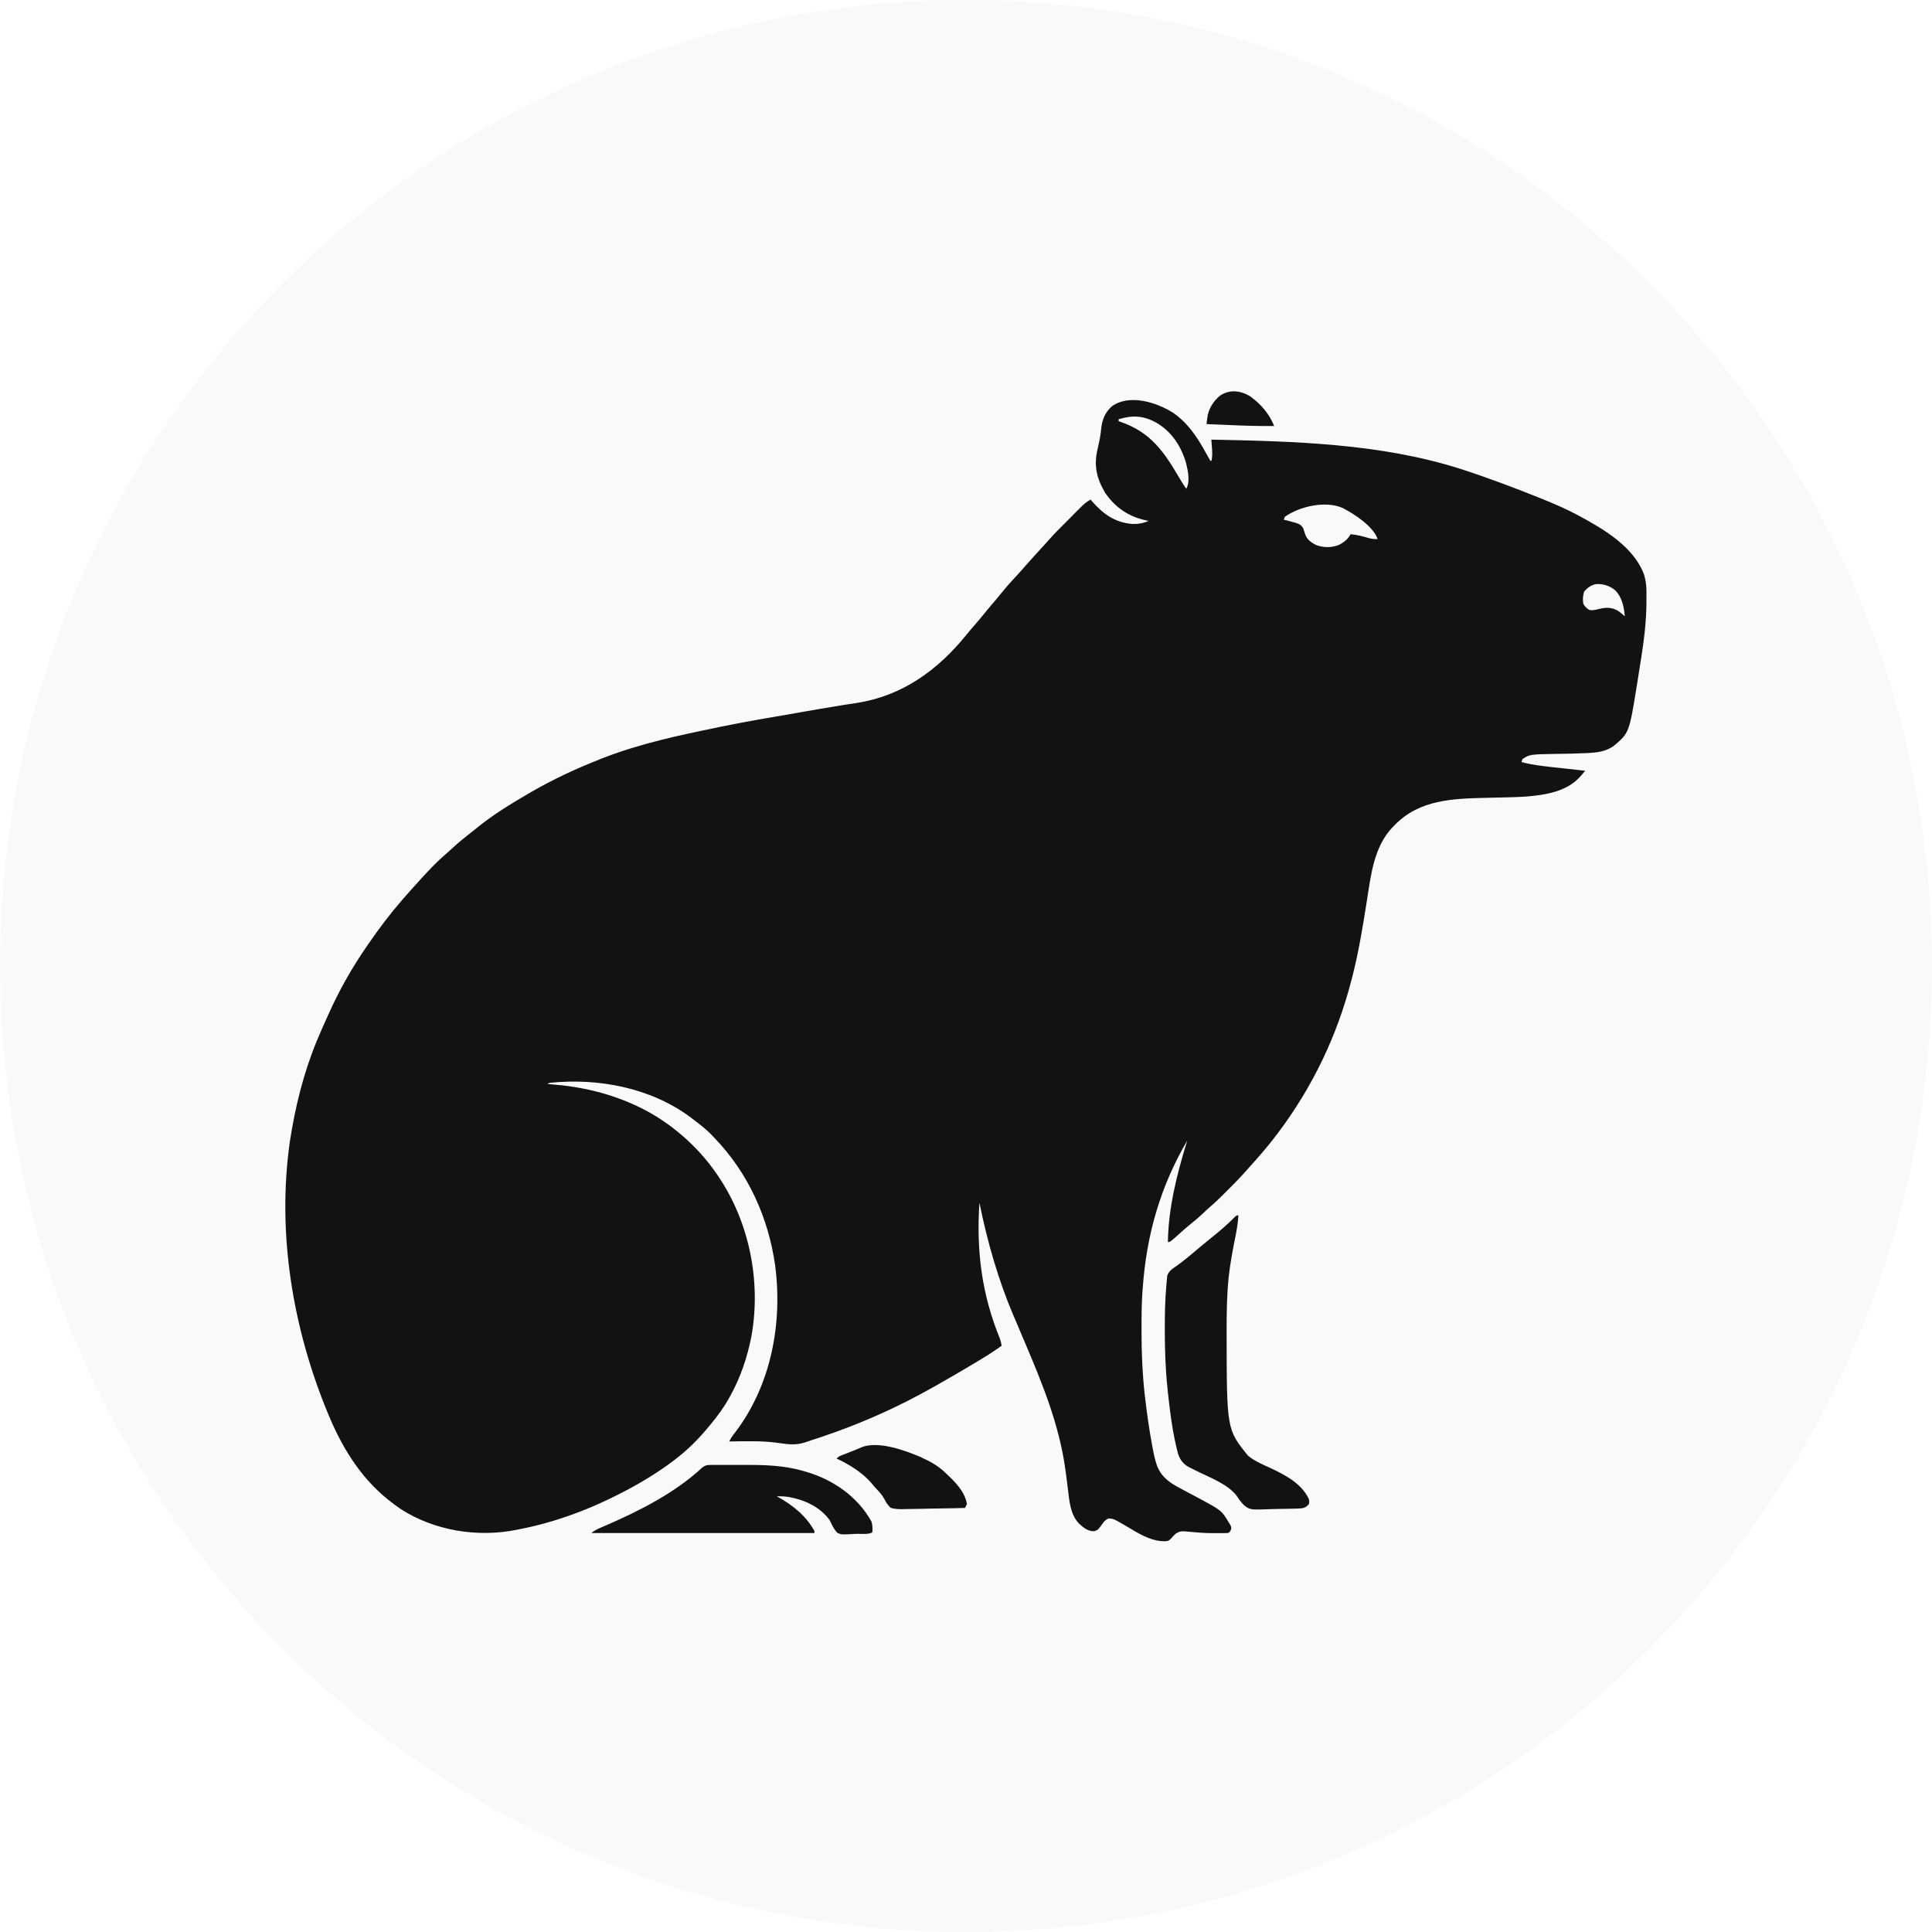
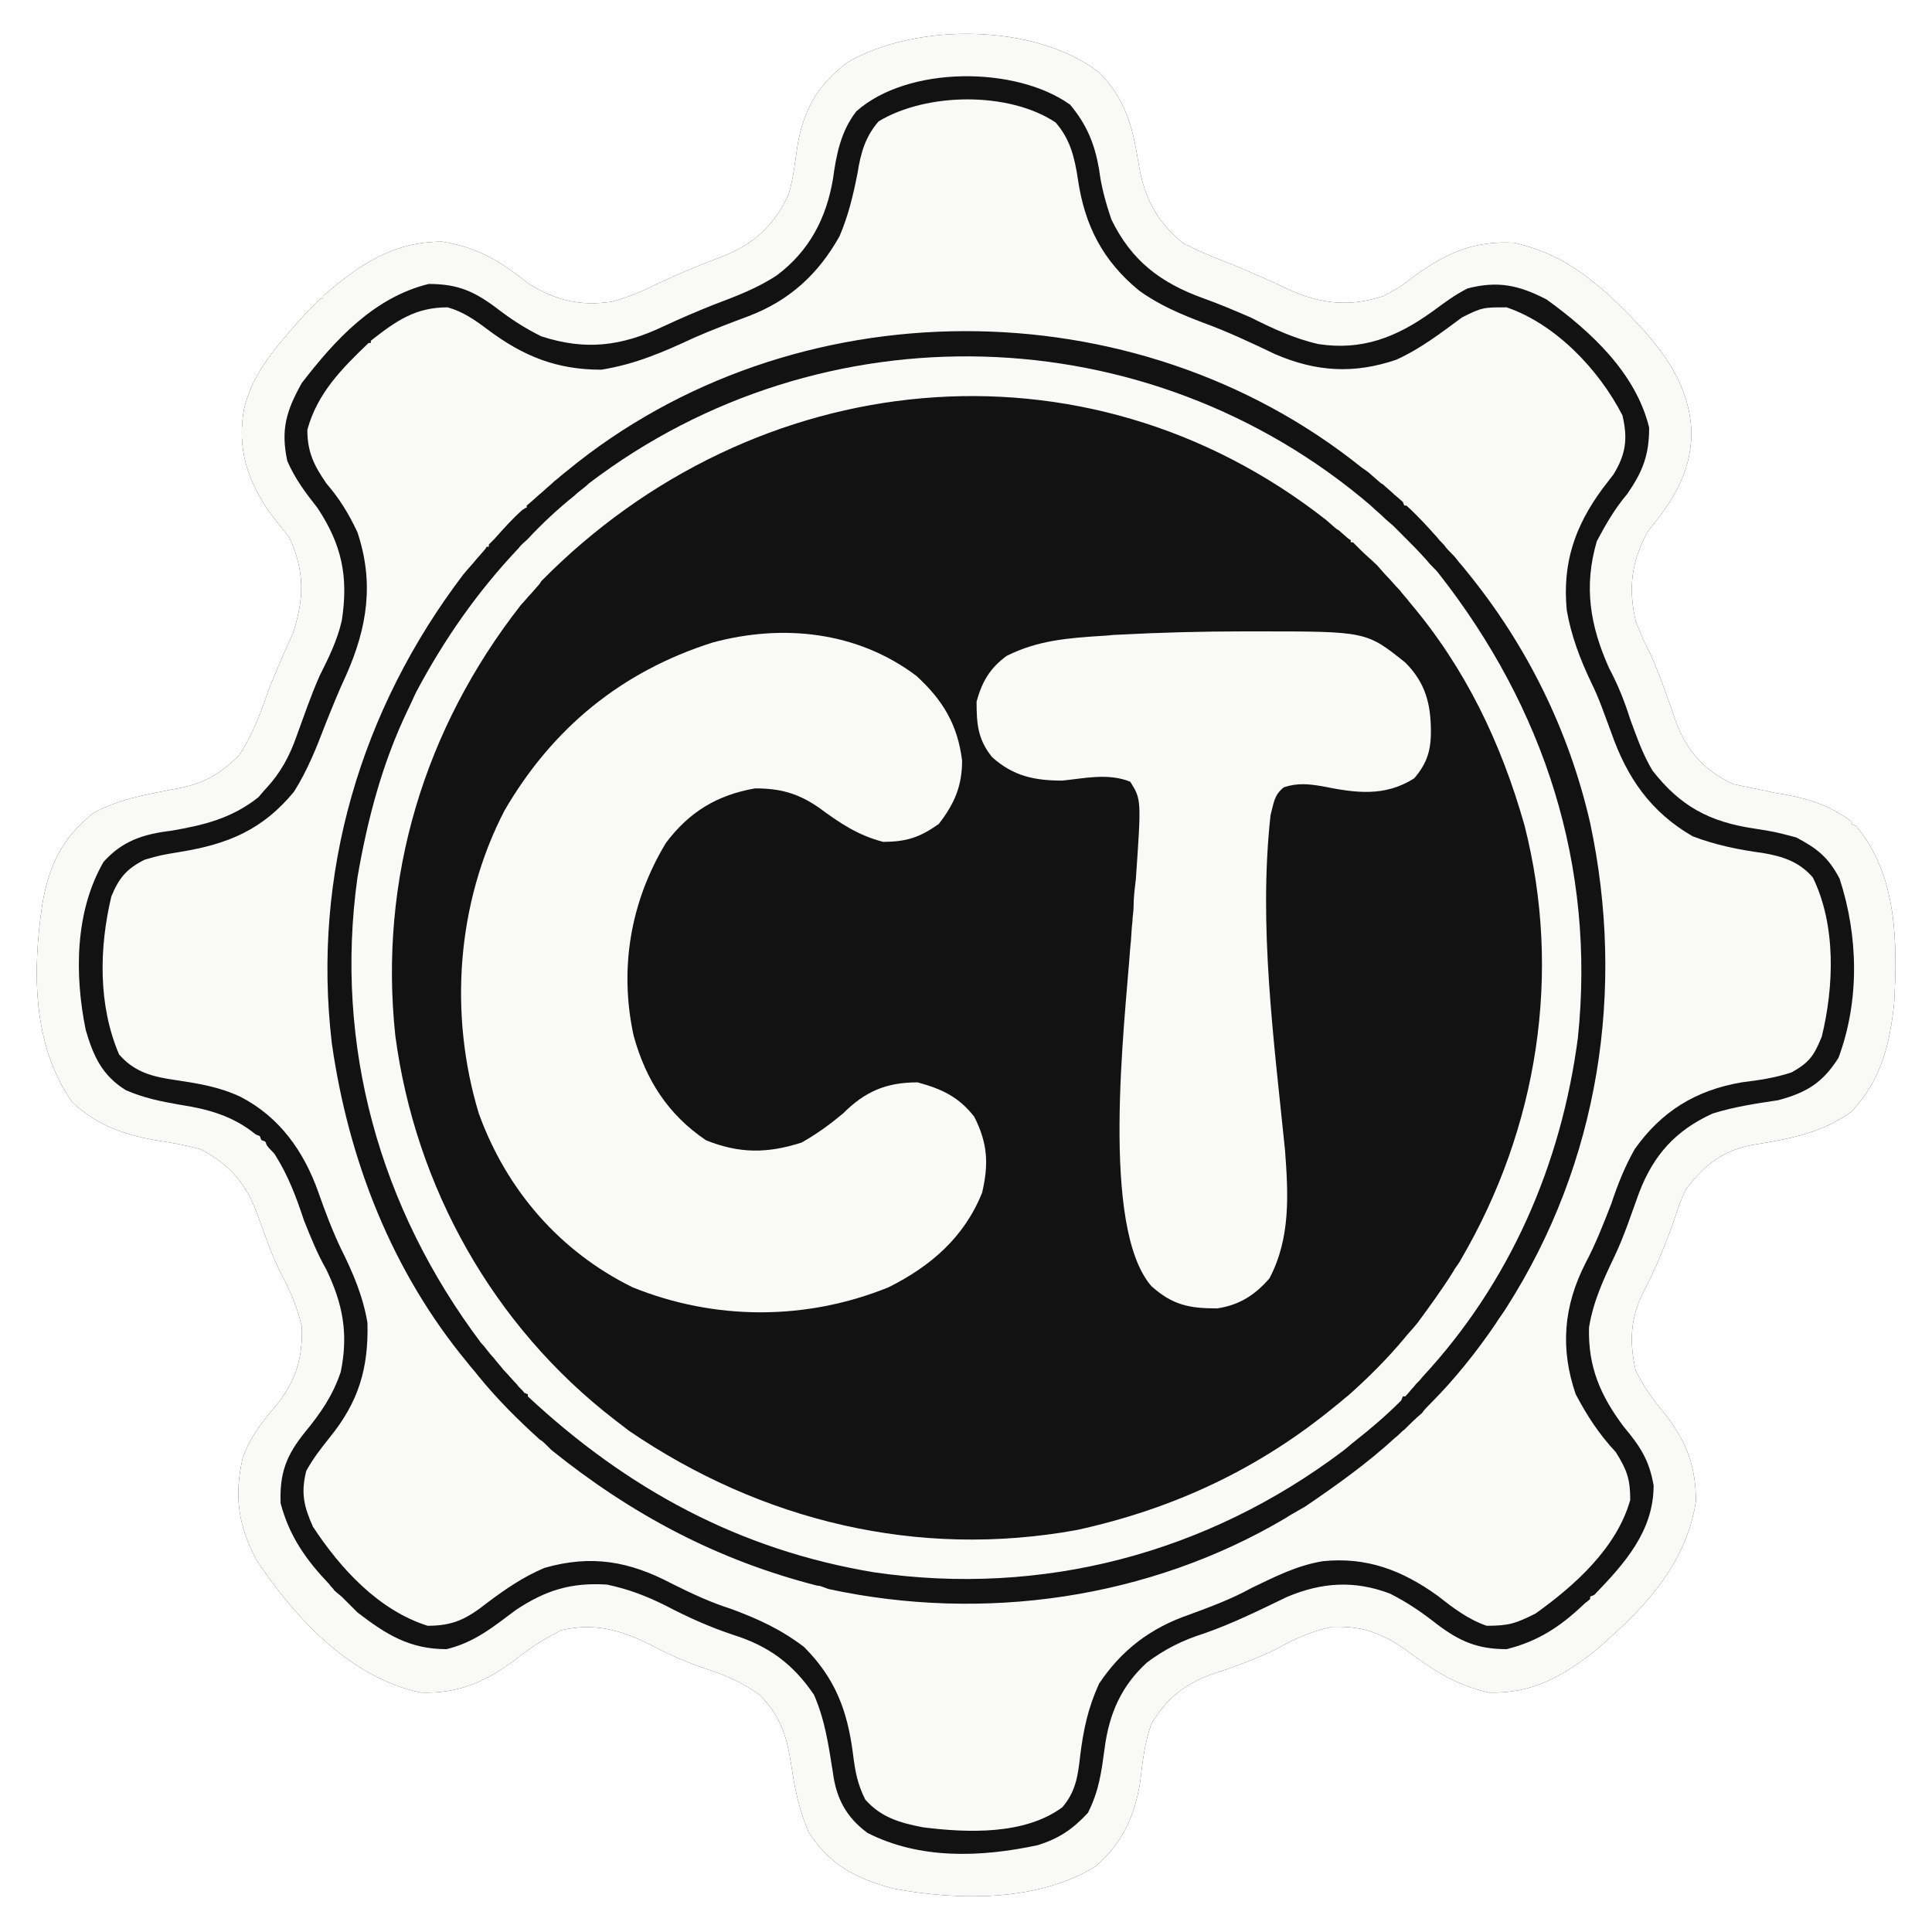
- <svg xmlns="http://www.w3.org/2000/svg" viewBox="0 0 2000 2000" role="img" aria-label="Capytools">
-   <circle cx="1000" cy="1000" r="1000" fill="#f9f9f7" />
-   <path fill="#121212" fill-rule="evenodd" d="M1294.4,410.5c10.9,7.8,19.6,17.9,24.6,30.5c-15.4,0.2-30.8-0.3-46.2-1c-2.3-0.1-4.6-0.2-7-0.3c-5.6-0.2-11.2-0.5-16.8-0.7c0.1-1.4,0.3-2.9,0.5-4.3c0.1-0.8,0.2-1.6,0.3-2.4c1.1-8.9,6.4-17.4,13.4-22.9c10.2-6.6,21.2-5.1,31.4,1.1Z" />
-   <path fill="#121212" fill-rule="evenodd" d="M1214,427c15.2,10.5,25,24.8,33.8,40.9c1.7,3.1,3.4,6.1,5.2,9.2c0.3,0,0.7,0,1,0c1.3-4.7,0.9-9,0.6-13.8c-0.1-0.8-0.1-1.6-0.2-2.4c-0.1-1.9-0.3-3.9-0.4-5.8c85.1,1.7,175.4,3.9,258.2,30.4c28.1,9.1,54.6,19.1,80.8,29.6c0.7,0.3,1.3,0.5,2,0.8c12.9,5.2,25.7,10.6,38,17.2c0.7,0.4,1.5,0.8,2.2,1.2c25.5,13.7,56.5,32.2,66.8,60.8c1.5,5.4,2.3,10.3,2.4,15.9c0,0.8,0,1.5,0,2.3c0,2.5,0,4.9,0,7.3c0,0.9,0,1.7,0,2.6c-0.1,19.6-2.4,38.5-5.4,57.8c-0.3,2.1-0.6,4.1-1,6.2c-1,6.5-2,13.1-3.1,19.6c-0.1,0.5-0.1,0.5-0.5,3.1c-7.9,48.9-7.9,48.9-24.3,62.6c-7.8,5.4-16.5,6.5-25.8,7c-0.7,0-1.5,0.1-2.2,0.1c-10,0.5-20,0.7-30,0.8c-28.8,0.5-28.8,0.5-36.1,5.5c-0.3,1-0.7,2-1,3c13.4,3.5,27.1,4.7,40.9,6.2c2.4,0.3,4.9,0.6,7.3,0.8c5.9,0.7,11.9,1.3,17.8,2c-1,1.1-1.9,2.2-2.9,3.4c-0.5,0.6-1.1,1.3-1.6,1.9c-14.5,16.7-37.2,19.8-58,21.5c-6,0.4-12,0.5-18.1,0.7c-1.4,0-2.8,0.1-4.2,0.1c-5.8,0.1-11.6,0.3-17.4,0.4c-34.7,0.8-69.2,1.8-94.8,28c-0.7,0.7-1.5,1.5-2.2,2.2c-19.9,20.7-22.7,50.5-27,77.5c-4.1,25.9-8.3,51.8-14.8,77.2c-0.2,0.6-0.2,0.6-1,3.8c-14.8,57.6-40.3,110.7-76,158.2c-0.4,0.6-0.8,1.1-1.3,1.7c-8.6,11.4-17.9,22.2-27.5,32.8c-1.4,1.6-2.8,3.1-4.2,4.7c-5.6,6.4-11.5,12.4-17.5,18.4c-1.6,1.6-3.1,3.1-4.7,4.7c-4.9,4.9-9.8,9.7-15.1,14.2c-2.6,2.2-5,4.5-7.5,6.9c-4.7,4.4-9.6,8.5-14.6,12.5c-2.5,2-4.8,4.1-7.2,6.2c-12.1,10.9-12.1,10.9-14.4,10.9c0.5-35.9,9.5-70.9,20-105c-27.7,47.2-42.1,97.3-46,152c-0.1,1.2-0.2,2.3-0.3,3.5c-0.9,13-1,26.1-1,39.1c0,1.2,0,2.4,0,3.6c0,21.4,0.9,42.5,3.2,63.8c0.1,0.8,0.2,1.6,0.3,2.4c2,17.7,4.5,35.2,7.8,52.7c0.1,0.6,0.1,0.6,0.7,3.7c3.1,15.3,5.5,24.3,18.4,33.4c4.3,2.9,8.8,5.3,13.4,7.7c1.9,1,3.9,2.1,5.8,3.1c2.6,1.4,5.3,2.8,7.9,4.2c25.4,13.6,25.4,13.6,32.6,25.7c0.7,1.1,1.3,2.1,2,3.2c1,2.8,1,2.8,0.3,5.1C1273,1586,1273,1586,1271,1587c-1.8,0.1-3.5,0.1-5.3,0.1c-0.5,0-0.5,0-3.2,0c-1.1-0-2.2-0-3.4-0c-1.1,0-2.2,0-3.3,0c-7-0-13.8-0.4-20.8-1.1c-12.9-1.2-12.9-1.2-17.7,1.5c-2,1.7-3.7,3.5-5.3,5.5c-2.5,2.5-3.6,2.4-7.1,2.5c-14.4-0.3-26.8-8.4-38.9-15.6c-13.4-7.8-13.4-7.8-18.4-8c-3.4,1.4-4.7,3.1-6.8,6.1c-4.1,5.7-4.1,5.7-7.9,7.1c-7,0.1-11.1-3.5-16-8c-9.3-9.7-10-24.6-11.6-37.2c-0.6-4.9-1.3-9.8-1.9-14.8c-0.1-1-0.3-1.9-0.4-2.9c-6.3-47.2-24.1-90.3-42.6-133.8c-2.9-6.7-5.7-13.4-8.5-20.1c-0.9-2-1.7-4-2.6-6c-16.1-37.8-27.2-77-35.4-117.2c-3.3,49.3,2.3,94.5,21.1,140.4c0.9,2.5,1.5,4.9,1.9,7.6c-7.5,5.4-15.1,10.3-23,15c-0.6,0.4-1.2,0.7-1.8,1.1c-12.9,7.8-26,15.4-39.2,22.9c-0.4,0.2-0.4,0.2-2.4,1.4c-5.2,2.9-10.3,5.8-15.6,8.6c-0.5,0.3-0.5,0.3-2.9,1.6c-33,17.7-67.2,32.3-102.8,44.2c-1.9,0.6-3.8,1.3-5.8,1.9c-2.7,0.9-5.4,1.8-8.1,2.7c-0.8,0.3-1.6,0.6-2.4,0.8c-8.3,2.6-16,2.1-24.5,0.8c-17.7-2.8-35.6-2.2-53.5-1.9c1.6-3.4,3.6-6.2,6-9.2c37.4-49,49.4-113.3,41.5-173.3c-7-49.1-27.8-95.2-62.2-131.1c-1.1-1.2-2.3-2.4-3.4-3.6c-6-6.3-13-11.5-19.9-16.8c-1-0.7-1.9-1.5-2.9-2.2c-40.9-30-94.6-40.2-144.4-35.1c-1.7,0.3-1.7,0.3-2.7,1.3c1.3,0.1,2.6,0.2,3.9,0.3c31,2.3,61,9.4,89.1,22.7c0.8,0.4,1.5,0.7,2.3,1.1c31.2,15.1,60.2,40.3,79.7,68.9c0.5,0.7,1,1.4,1.5,2.2c32.4,47.8,44.6,109,34.5,165.8c-4.2,21.6-11.3,42.7-22,62c-0.3,0.6-0.7,1.3-1.1,1.9c-5.4,9.8-11.8,18.5-18.9,27.1c-0.5,0.6-1,1.2-1.5,1.8c-10.1,12.3-20.9,23.5-33.5,33.2c-0.6,0.5-1.1,0.9-1.7,1.4C683.2,1522.9,666,1533.5,648,1543c-0.4,0.2-0.4,0.2-2.7,1.4C611.6,1562.1,575.4,1575.7,538,1583c-0.4,0.1-0.4,0.1-2.5,0.5c-40.6,8.4-85.7,1.2-120.6-21.3c-2-1.4-3.9-2.8-5.9-4.2c-0.5-0.4-1.1-0.8-1.6-1.2c-31-22.8-51.6-54.8-66.3-89.8c-0.4-1-0.8-2-1.3-3c-36.5-87.9-53.3-186.3-39.8-281.9c5.5-36.1,14.2-71.1,27.7-104c3.6-8.8,7.5-17.4,11.4-26.1c0.2-0.4,0.2-0.4,1.2-2.6c10.9-24.4,24.5-48.4,39.8-70.4c0.4-0.6,0.8-1.2,1.3-1.9C392.1,961.5,403.5,946.4,416,932c0.6-0.7,1.3-1.5,1.9-2.2c4.6-5.3,9.3-10.6,14.1-15.8c0.8-0.9,1.7-1.9,2.6-2.9c8.7-9.6,17.5-19,27.4-27.4c2.1-1.8,4.2-3.7,6.2-5.6c6.4-6,13.2-11.4,20.1-16.8c1.6-1.3,3.3-2.6,4.9-3.9C510.1,843.5,529,832,548,821c0.7-0.4,1.4-0.8,2.2-1.3C572.9,806.6,596.6,795.6,621,786c1-0.4,2-0.8,3-1.2C662.4,769.8,702.8,761.2,743,753c0.9-0.2,1.8-0.4,2.7-0.6c26.7-5.5,53.6-10,80.5-14.6c0.9-0.1,1.7-0.3,2.6-0.5c6-1,11.9-2.1,17.9-3.1c0.8-0.1,1.6-0.3,2.5-0.4c8.6-1.5,17.2-2.9,25.8-4.3c0.7-0.1,1.4-0.2,2.1-0.3c3.3-0.5,6.6-1,9.8-1.5c47.3-7.4,84-34,113.7-70.8c2.7-3.4,5.5-6.6,8.4-9.9c4.3-5,8.6-10.1,12.7-15.2c3-3.7,6.1-7.3,9.2-10.9c2.9-3.4,5.7-6.9,8.5-10.3c4.4-5.4,9.1-10.4,13.8-15.5c2.8-3,5.4-6,8.1-9.1c6.2-7.1,12.6-14,18.9-20.9c2-2.2,4-4.5,6-6.7c3.8-4.3,7.7-8.4,11.8-12.4c0.7-0.7,1.5-1.5,2.2-2.2c1.5-1.6,3.1-3.1,4.6-4.6c2.4-2.4,4.7-4.7,7-7.1c1.5-1.5,3-3,4.5-4.5c0.7-0.7,1.4-1.4,2.1-2.1c3.3-3.3,6.4-6.2,10.6-8.3c0.3,0.3,0.3,0.3,1.7,2c11.6,13.1,23.5,21.7,41.4,23.2c5.6,0.2,11.8-0.7,16.9-3.2c-0.8-0.1-1.6-0.3-2.4-0.5c-18.1-3.7-32.1-13.3-42.6-28.6c-9.1-15.6-11.9-28.6-7.6-46.1c1.6-6.9,3-13.6,3.6-20.7c1-9.1,4.1-16.5,11-22.7c18.1-13,46-4.2,63,6.5Zm-56,7c0,0.7,0,1.3,0,2c1,0.3,2,0.7,3.1,1.1c30.3,10.8,43.9,30.6,59.6,57.4c2.3,3.9,4.7,7.8,7.3,11.5c4.2-7.6,1.8-17.9,0-26c-5-17.6-14.8-33-30.9-42.4c-13.3-7.4-24.9-8-39.1-3.6Zm172,101c-0.3,1-0.7,2-1,3c1.2,0.3,2.5,0.6,3.8,0.9c13.1,3.5,13.1,3.5,16.3,7.9c0.7,2.1,1.4,4.2,2,6.3c1.9,5.5,6.1,8.4,11.1,11c7.5,2.9,15.5,3,23.1,0.3c5.3-2.4,10.1-6.1,12.8-11.4c6.8,0.6,13,2.3,19.5,4.2c3,0.7,5.4,1,8.5,0.8c-4.5-13.1-23.9-25.8-35.9-32c-17.6-8-44.7-2-60.1,9Zm310,77.2c-1.5,4.3-1.7,8.3-1,12.8c1.8,3.1,3.2,4.5,6.2,6.4c3.5,0.7,5.9,0,9.3-0.8c7.2-1.8,12.6-2.3,19.4,1.1c3,1.8,5.5,3.9,8.1,6.3c-0.9-9.9-2.8-19.7-10-27c-6-4.7-11.6-6.5-19.2-6.4c-5.5,0.8-9.1,3.6-12.8,7.6Z" />
-   <path fill="#121212" fill-rule="evenodd" d="M1282,1258c-0.5,8.9-2.1,17.4-3.9,26.1c-2.4,12.1-4.6,24.2-6,36.5c-0.1,1-0.2,2-0.3,3c-1.8,17.6-2,35.1-2,52.8c0,1.1,0,2.2,0,3.3c0.1,100,0.1,100,22.2,127.3c7.3,5.9,16.1,9.5,24.6,13.4c14.9,7,31.3,16,38.4,31.6c0.4,2.5,0.4,2.5,0,5c-2.2,2.7-4.2,3.9-7.6,4.4c-3.4,0.3-6.7,0.4-10.1,0.4c-1.2,0-2.5,0.1-3.8,0.1c-2.6,0-5.3,0.1-7.9,0.1c-2.7,0-5.4,0.1-8.1,0.2c-23.6,0.9-23.6,0.9-30-4.3c-2.8-2.8-5-5.9-7.2-9.3c-9.1-12.3-29.1-19.6-42.3-26.2c-0.8-0.4-1.5-0.8-2.3-1.2c-1.4-0.7-2.9-1.4-4.3-2.1c-6.1-3.1-9.6-7.4-11.8-13.9c-0.4-1.4-0.7-2.8-1.1-4.2c-0.2-0.8-0.4-1.6-0.6-2.5c-4.6-19.3-7-39.2-9.1-58.9c-0.1-0.8-0.2-1.5-0.2-2.3c-2.1-19.3-2.7-38.4-2.8-57.8c0-1.2,0-2.3,0-3.5c0-14.7,0.2-29.4,1.5-44.1c0.1-0.7,0.1-1.4,0.2-2.1c0.1-1.9,0.3-3.9,0.5-5.8c0.1-1.1,0.2-2.1,0.3-3.2c1.4-5.1,5.6-7.5,9.8-10.4c8.8-6.3,16.9-13.3,25.2-20.3c3.2-2.7,6.4-5.3,9.7-8c9.1-7.2,17.9-14.7,26.1-23.1c2-1,2-1,3-1Z" />
-   <path fill="#121212" fill-rule="evenodd" d="M954.1,1508.9c8.9,3.9,16.7,8.4,23.9,15.1c0.5,0.5,1,0.9,1.5,1.4c9.3,8.7,19.2,18.6,21.5,31.6c-1,2.1-1,2.1-2,4c-9.9,0.3-19.8,0.5-29.7,0.6c-4.6,0.1-9.2,0.1-13.8,0.3c-4.4,0.1-8.9,0.2-13.3,0.2c-1.7,0-3.4,0.1-5.1,0.1c-5.3,0.2-10,0.2-15.1-1.3c-2.9-2.8-4.6-5.3-6.4-8.9c-2.2-4.3-5.2-7.4-8.5-10.9c-1.8-1.9-3.4-3.8-5-5.8c-9.3-10.9-23.2-19.5-36.1-25.4c2.1-2.1,3.5-2.8,6.3-3.8c0.9-0.3,1.7-0.7,2.6-1c0.9-0.3,1.8-0.7,2.8-1.1c1.8-0.7,3.5-1.4,5.3-2.1c0.9-0.3,1.7-0.7,2.6-1c2.1-0.8,4.1-1.7,6.2-2.7c17.7-7,45.7,3.5,62.4,10.6Z" />
-   <path fill="#121212" fill-rule="evenodd" d="M736.6,1516.5c1.3-0,2.6-0,4-0c1.4,0,2.9,0,4.3,0c1.5,0,3,0,4.5,0c3.1,0,6.3,0,9.4,0c4,0,7.9,0,11.8,0c20.6-0.1,40.8,0.4,60.8,6.2c0.5,0.1,0.5,0.1,2.8,0.8c28.2,8.2,53.4,25.6,67.9,51.5c1.3,3.9,1.1,6.9,1,11c-2.8,2.8-11.7,1.7-15.6,1.8c-1.6,0.1-3.3,0.1-4.9,0.2c-10.9,0.7-10.9,0.7-15.5-1c-3.9-3.9-5.7-7.9-8-13c-9.8-13.9-26-21.3-42.4-24.3c-4.2-0.6-8.3-0.9-12.6-0.7c0.7,0.4,1.5,0.8,2.2,1.2c14.9,8.4,28.6,19.5,36.8,34.8c0,0.7,0,1.3,0,2c-77,0-154,0-231,0c3.2-2.4,5.5-3.8,9.1-5.3c1-0.4,2-0.9,3-1.3c1.1-0.5,2.1-0.9,3.3-1.4c35-15.2,71.6-33.8,99.8-60.1c3.4-2.4,5.2-2.4,9.3-2.4Z" />
+ <svg xmlns="http://www.w3.org/2000/svg" viewBox="132 132 1735 1735" role="img" aria-label="Capytools">
+   <path fill="#121212" d="M1119,197C1142,220 1149,245 1154,276C1159,308 1169,329 1194,350C1209,358 1224,364 1240,370C1254,376 1268,382 1281,388C1313,404 1340,409 1374,398C1389,390 1389,390 1402,380C1431,359 1456,348 1492,350C1521,357 1542,368 1565,387C1569,390 1572,393 1576,396C1612,431 1650,468 1651,522C1650,558 1634,582 1612,609C1597,636 1594,660 1601,690C1605,700 1609,710 1614,719C1623,739 1630,760 1637,780C1647,807 1663,824 1688,836C1701,839 1713,841 1726,844C1752,848 1774,854 1795,870C1795,871 1795,871 1795,872C1796,873 1798,873 1799,874C1836,918 1836,979 1833,1033C1829,1071 1821,1102 1795,1130C1771,1148 1743,1154 1713,1159C1683,1163 1665,1175 1646,1200C1641,1211 1641,1211 1636,1226C1628,1249 1619,1271 1608,1292C1596,1316 1595,1337 1601,1363C1609,1379 1618,1391 1629,1404C1647,1428 1655,1450 1655,1480C1647,1533 1613,1572 1574,1606C1571,1609 1567,1612 1564,1615C1534,1638 1508,1653 1469,1652C1439,1645 1419,1632 1395,1614C1372,1598 1355,1592 1328,1593C1310,1597 1296,1603 1280,1612C1260,1622 1240,1629 1219,1636C1195,1645 1179,1658 1166,1680C1160,1697 1158,1714 1156,1732C1151,1763 1140,1787 1116,1808C1064,1840 993,1839 934,1828C901,1819 877,1807 858,1777C850,1758 846,1740 843,1720C839,1693 834,1674 814,1654C799,1643 785,1637 767,1631C749,1625 733,1618 716,1609C690,1596 666,1589 636,1596C620,1604 608,1612 594,1623C567,1643 543,1653 510,1652C447,1639 397,1585 363,1534C346,1503 342,1476 350,1441C357,1422 368,1408 381,1393C398,1371 404,1351 403,1323C399,1307 394,1294 386,1279C377,1262 371,1244 364,1225C354,1196 339,1178 312,1164C296,1160 296,1160 278,1157C246,1152 221,1144 197,1122C161,1071 161,1004 170,944C176,909 188,884 216,862C238,850 261,846 286,841C312,837 328,829 347,810C359,791 366,773 373,752C380,735 387,718 395,701C405,670 406,646 392,615C386,607 380,600 374,592C354,563 345,535 351,500C358,469 377,447 398,423C400,420 403,418 405,415C410,410 415,405 420,400C421,400 421,400 422,400C422,399 422,399 422,398C454,370 485,349 529,349C561,354 582,367 607,387C632,402 653,407 681,403C696,399 708,394 722,387C741,378 760,370 779,363C808,352 827,335 840,307C845,291 846,275 849,258C855,228 868,207 893,188C955,152 1062,153 1119,197Z" />
+   <path fill="#f9f9f7" fill-rule="evenodd" d="M1119,197C1142,220 1149,245 1154,276C1159,308 1169,329 1194,350C1209,358 1224,364 1240,370C1254,376 1268,382 1281,388C1313,404 1340,409 1374,398C1389,390 1389,390 1402,380C1431,359 1456,348 1492,350C1521,357 1542,368 1565,387C1569,390 1572,393 1576,396C1612,431 1650,468 1651,522C1650,558 1634,582 1612,609C1597,636 1594,660 1601,690C1605,700 1609,710 1614,719C1623,739 1630,760 1637,780C1647,807 1663,824 1688,836C1701,839 1713,841 1726,844C1752,848 1774,854 1795,870C1795,871 1795,871 1795,872C1796,873 1798,873 1799,874C1836,918 1836,979 1833,1033C1829,1071 1821,1102 1795,1130C1771,1148 1743,1154 1713,1159C1683,1163 1665,1175 1646,1200C1641,1211 1641,1211 1636,1226C1628,1249 1619,1271 1608,1292C1596,1316 1595,1337 1601,1363C1609,1379 1618,1391 1629,1404C1647,1428 1655,1450 1655,1480C1647,1533 1613,1572 1574,1606C1571,1609 1567,1612 1564,1615C1534,1638 1508,1653 1469,1652C1439,1645 1419,1632 1395,1614C1372,1598 1355,1592 1328,1593C1310,1597 1296,1603 1280,1612C1260,1622 1240,1629 1219,1636C1195,1645 1179,1658 1166,1680C1160,1697 1158,1714 1156,1732C1151,1763 1140,1787 1116,1808C1064,1840 993,1839 934,1828C901,1819 877,1807 858,1777C850,1758 846,1740 843,1720C839,1693 834,1674 814,1654C799,1643 785,1637 767,1631C749,1625 733,1618 716,1609C690,1596 666,1589 636,1596C620,1604 608,1612 594,1623C567,1643 543,1653 510,1652C447,1639 397,1585 363,1534C346,1503 342,1476 350,1441C357,1422 368,1408 381,1393C398,1371 404,1351 403,1323C399,1307 394,1294 386,1279C377,1262 371,1244 364,1225C354,1196 339,1178 312,1164C296,1160 296,1160 278,1157C246,1152 221,1144 197,1122C161,1071 161,1004 170,944C176,909 188,884 216,862C238,850 261,846 286,841C312,837 328,829 347,810C359,791 366,773 373,752C380,735 387,718 395,701C405,670 406,646 392,615C386,607 380,600 374,592C354,563 345,535 351,500C358,469 377,447 398,423C400,420 403,418 405,415C410,410 415,405 420,400C421,400 421,400 422,400C422,399 422,399 422,398C454,370 485,349 529,349C561,354 582,367 607,387C632,402 653,407 681,403C696,399 708,394 722,387C741,378 760,370 779,363C808,352 827,335 840,307C845,291 846,275 849,258C855,228 868,207 893,188C955,152 1062,153 1119,197ZM901,232C887,250 883,271 880,293C874,328 859,357 830,379C812,391 793,398 772,406C757,412 743,418 728,425C690,443 658,447 618,434C604,427 593,420 581,411C559,394 544,387 517,387C468,399 433,437 403,476C389,501 384,518 390,546C397,562 406,574 417,588C439,621 445,650 439,689C435,707 427,723 419,739C411,757 405,775 398,794C392,811 384,826 371,840C370,841 370,841 364,848C340,867 315,873 286,878C261,881 242,887 225,906C199,951 199,1008 209,1057C216,1081 224,1098 245,1111C261,1118 276,1121 293,1124C319,1128 341,1134 362,1151C363,1151 364,1152 365,1152C366,1153 366,1155 367,1156C368,1156 369,1157 370,1157C371,1158 371,1160 372,1161C374,1164 377,1166 379,1169C391,1188 398,1207 405,1228C411,1243 417,1258 425,1272C440,1303 445,1330 438,1364C431,1385 420,1401 406,1418C389,1439 383,1455 384,1482C392,1512 407,1533 428,1555C429,1557 431,1558 432,1560C433,1561 433,1561 439,1566C444,1571 448,1575 453,1580C479,1600 500,1613 533,1613C558,1607 575,1593 595,1578C622,1560 645,1553 677,1555C696,1559 712,1565 730,1574C749,1584 769,1593 790,1600C822,1610 844,1626 863,1654C873,1677 876,1699 880,1724C883,1747 892,1764 911,1778C958,1802 1013,1800 1064,1789C1083,1783 1095,1775 1109,1760C1119,1740 1121,1724 1124,1702C1128,1671 1139,1646 1162,1625C1178,1613 1194,1605 1213,1599C1239,1590 1263,1578 1288,1566C1319,1553 1348,1551 1380,1563C1396,1571 1409,1580 1423,1591C1443,1606 1459,1613 1485,1613C1513,1606 1533,1593 1554,1573C1556,1571 1558,1570 1560,1568C1560,1567 1560,1567 1560,1566C1561,1565 1563,1565 1564,1564C1591,1536 1617,1507 1617,1466C1613,1443 1605,1431 1590,1413C1569,1385 1558,1359 1559,1324C1563,1300 1572,1281 1582,1260C1591,1241 1597,1222 1604,1203C1617,1169 1637,1147 1670,1132C1689,1126 1709,1123 1729,1120C1755,1113 1769,1104 1783,1082C1802,1031 1801,973 1784,921C1774,902 1764,894 1745,884C1726,879 1726,879 1707,876C1667,870 1641,856 1616,824C1607,809 1602,794 1596,778C1591,762 1585,747 1577,732C1560,694 1554,659 1566,618C1574,603 1582,589 1593,576C1607,556 1613,541 1613,516C1601,467 1561,430 1521,401C1496,388 1477,384 1450,391C1438,397 1429,404 1418,412C1386,435 1355,447 1316,441C1294,436 1275,427 1255,417C1241,411 1227,405 1213,400C1174,386 1148,366 1130,329C1125,314 1121,300 1119,284C1115,261 1108,244 1093,226C1044,191 947,191 901,232Z" />
+   <path fill="#f9f9f7" fill-rule="evenodd" d="M1080,242C1093,257 1097,273 1100,293C1106,334 1122,366 1155,393C1173,406 1192,414 1213,422C1235,430 1256,440 1277,450C1314,466 1348,468 1386,455C1408,445 1426,431 1445,417C1463,408 1464,408 1485,408C1529,423 1568,464 1589,505C1594,526 1592,540 1581,558C1578,562 1574,567 1571,571C1546,605 1535,638 1539,680C1543,703 1551,724 1561,745C1568,759 1573,774 1579,790C1593,830 1614,861 1652,883C1673,891 1693,895 1715,898C1733,901 1748,906 1760,920C1781,963 1779,1018 1768,1063C1761,1080 1757,1086 1741,1095C1726,1100 1712,1102 1696,1104C1655,1111 1624,1130 1600,1164C1591,1180 1585,1195 1579,1213C1572,1231 1565,1249 1556,1266C1536,1305 1533,1343 1547,1384C1557,1403 1568,1420 1583,1436C1593,1452 1596,1460 1596,1479C1584,1522 1546,1556 1511,1581C1493,1590 1487,1592 1467,1592C1450,1586 1437,1576 1423,1565C1391,1542 1359,1530 1320,1534C1296,1538 1277,1548 1256,1558C1238,1568 1219,1575 1200,1582C1165,1594 1139,1614 1119,1644C1109,1666 1105,1685 1102,1709C1100,1727 1098,1741 1086,1755C1052,1780 1001,1778 961,1773C940,1769 923,1764 909,1748C902,1734 900,1723 898,1707C893,1668 882,1639 854,1611C833,1595 813,1586 789,1577C770,1571 753,1563 735,1554C697,1534 663,1528 621,1540C602,1548 586,1559 570,1571C551,1586 539,1592 516,1592C472,1578 438,1541 413,1503C405,1485 402,1473 407,1453C413,1442 420,1433 428,1423C454,1391 463,1361 462,1320C458,1296 449,1275 438,1253C430,1236 424,1220 418,1203C405,1166 383,1135 348,1117C329,1108 310,1105 290,1102C269,1099 253,1095 239,1079C220,1035 221,983 232,937C239,920 246,912 262,904C276,900 276,900 294,897C337,890 368,877 396,843C408,824 416,804 424,783C430,768 436,753 443,738C462,695 468,655 453,610C445,593 437,580 425,566C414,550 408,538 408,518C417,485 439,463 463,440C464,440 464,440 465,440C465,439 465,439 465,438C488,420 505,408 534,408C548,412 558,419 570,428C602,452 632,464 672,464C703,459 728,448 756,435C772,428 788,422 804,416C841,402 867,378 886,344C894,325 898,308 902,288C905,269 909,255 921,241C964,215 1038,214 1080,242ZM641,555C637,558 634,561 630,564C627,567 623,570 620,573C615,577 610,582 605,586C605,587 605,587 605,588C604,588 604,588 601,590C592,598 584,607 576,616C574,618 573,619 571,621C571,622 571,622 571,623C570,623 570,623 569,623C568,625 568,625 560,634C556,639 552,643 548,648C456,769 412,917 430,1069C445,1174 484,1274 552,1356C555,1360 558,1363 561,1367C578,1388 597,1407 617,1425C619,1426 619,1426 627,1434C699,1492 776,1533 866,1556C868,1556 868,1556 876,1559C1015,1589 1164,1568 1287,1495C1290,1493 1290,1493 1304,1485C1332,1466 1360,1446 1385,1423C1388,1421 1390,1418 1393,1416C1398,1411 1403,1406 1409,1401C1411,1398 1414,1395 1417,1392C1438,1371 1458,1346 1475,1321C1478,1316 1482,1311 1485,1306C1568,1176 1592,1021 1560,871C1541,788 1503,711 1449,645C1446,641 1443,638 1440,634C1437,630 1433,627 1430,623C1428,620 1425,618 1423,615C1414,605 1405,595 1395,586C1394,586 1394,586 1393,586C1393,585 1392,584 1392,583C1391,582 1391,582 1384,576C1381,573 1377,570 1374,567C1372,566 1372,566 1363,558C1361,556 1358,554 1355,552C1151,388 844,388 641,555Z" />
+   <path fill="#f9f9f7" fill-rule="evenodd" d="M1363,586C1367,590 1371,593 1375,597C1376,598 1376,598 1383,604C1405,626 1405,626 1414,636C1417,640 1421,643 1424,647C1519,768 1565,910 1549,1064C1534,1178 1488,1284 1409,1369C1407,1372 1404,1374 1402,1377C1399,1380 1397,1383 1394,1386C1393,1386 1393,1386 1392,1386C1391,1387 1391,1389 1390,1390C1377,1403 1363,1415 1349,1426C1345,1429 1342,1432 1338,1435C1216,1527 1068,1566 917,1544C796,1524 695,1469 606,1386C606,1385 606,1385 606,1384C605,1384 604,1383 603,1383C601,1380 598,1378 596,1375C592,1371 588,1366 584,1362C581,1358 578,1355 575,1351C571,1347 568,1342 564,1338C473,1217 432,1071 453,920C462,868 475,818 498,770C501,764 503,759 506,753C531,706 561,663 598,624C600,621 603,619 606,616C619,602 633,589 648,577C652,573 657,570 661,566C870,407 1163,415 1363,586ZM618,654C617,656 617,656 609,665C606,668 603,672 600,675C513,786 472,921 487,1062C505,1198 575,1323 684,1407C688,1410 693,1414 697,1417C816,1498 956,1532 1099,1506C1186,1487 1263,1451 1332,1394C1336,1391 1339,1388 1343,1385C1361,1369 1378,1352 1393,1334C1397,1329 1401,1325 1405,1320C1416,1305 1427,1290 1437,1274C1439,1270 1442,1267 1444,1263C1513,1145 1535,1006 1501,873C1480,799 1448,732 1398,673C1395,669 1392,666 1389,662C1385,658 1381,653 1377,649C1376,648 1376,648 1369,640C1364,635 1359,631 1354,626C1352,624 1349,621 1347,619C1346,619 1346,619 1345,619C1345,618 1345,618 1345,617C1343,616 1343,616 1334,608C1332,607 1332,607 1323,599C1105,428 809,460 618,654Z" />
+   <path fill="#f9f9f7" fill-rule="evenodd" d="M1249,699C1251,699 1251,699 1261,699C1359,699 1359,699 1394,727C1412,745 1417,764 1417,789C1417,807 1413,818 1402,831C1375,848 1349,844 1319,838C1307,836 1297,835 1285,839C1276,846 1276,853 1273,864C1262,963 1276,1066 1286,1165C1289,1205 1291,1244 1272,1280C1259,1295 1245,1304 1225,1307C1200,1307 1185,1304 1166,1287C1120,1234 1142,1052 1147,983C1148,975 1148,967 1149,959C1149,955 1150,951 1150,946C1150,938 1151,930 1152,922C1157,850 1157,850 1147,834C1127,826 1106,831 1086,833C1061,833 1042,829 1023,812C1010,796 1009,782 1009,762C1014,744 1021,732 1036,721C1064,707 1091,705 1122,703C1126,703 1131,702 1136,702C1174,700 1211,699 1249,699Z" />
+   <path fill="#f9f9f7" fill-rule="evenodd" d="M955,739C979,761 992,783 996,815C996,838 989,854 975,872C958,884 946,888 925,888C902,882 886,871 867,857C848,844 832,840 810,840C776,846 751,861 730,889C698,942 688,1002 701,1062C712,1102 732,1133 766,1156C796,1168 821,1168 852,1158C866,1150 877,1142 889,1132C909,1112 928,1104 956,1104C978,1110 993,1117 1007,1135C1019,1159 1020,1177 1014,1203C998,1243 968,1269 930,1288C856,1318 774,1318 700,1288C635,1256 587,1201 562,1132C535,1043 542,943 585,860C628,786 690,735 772,709C835,692 902,699 955,739Z" />
</svg>
